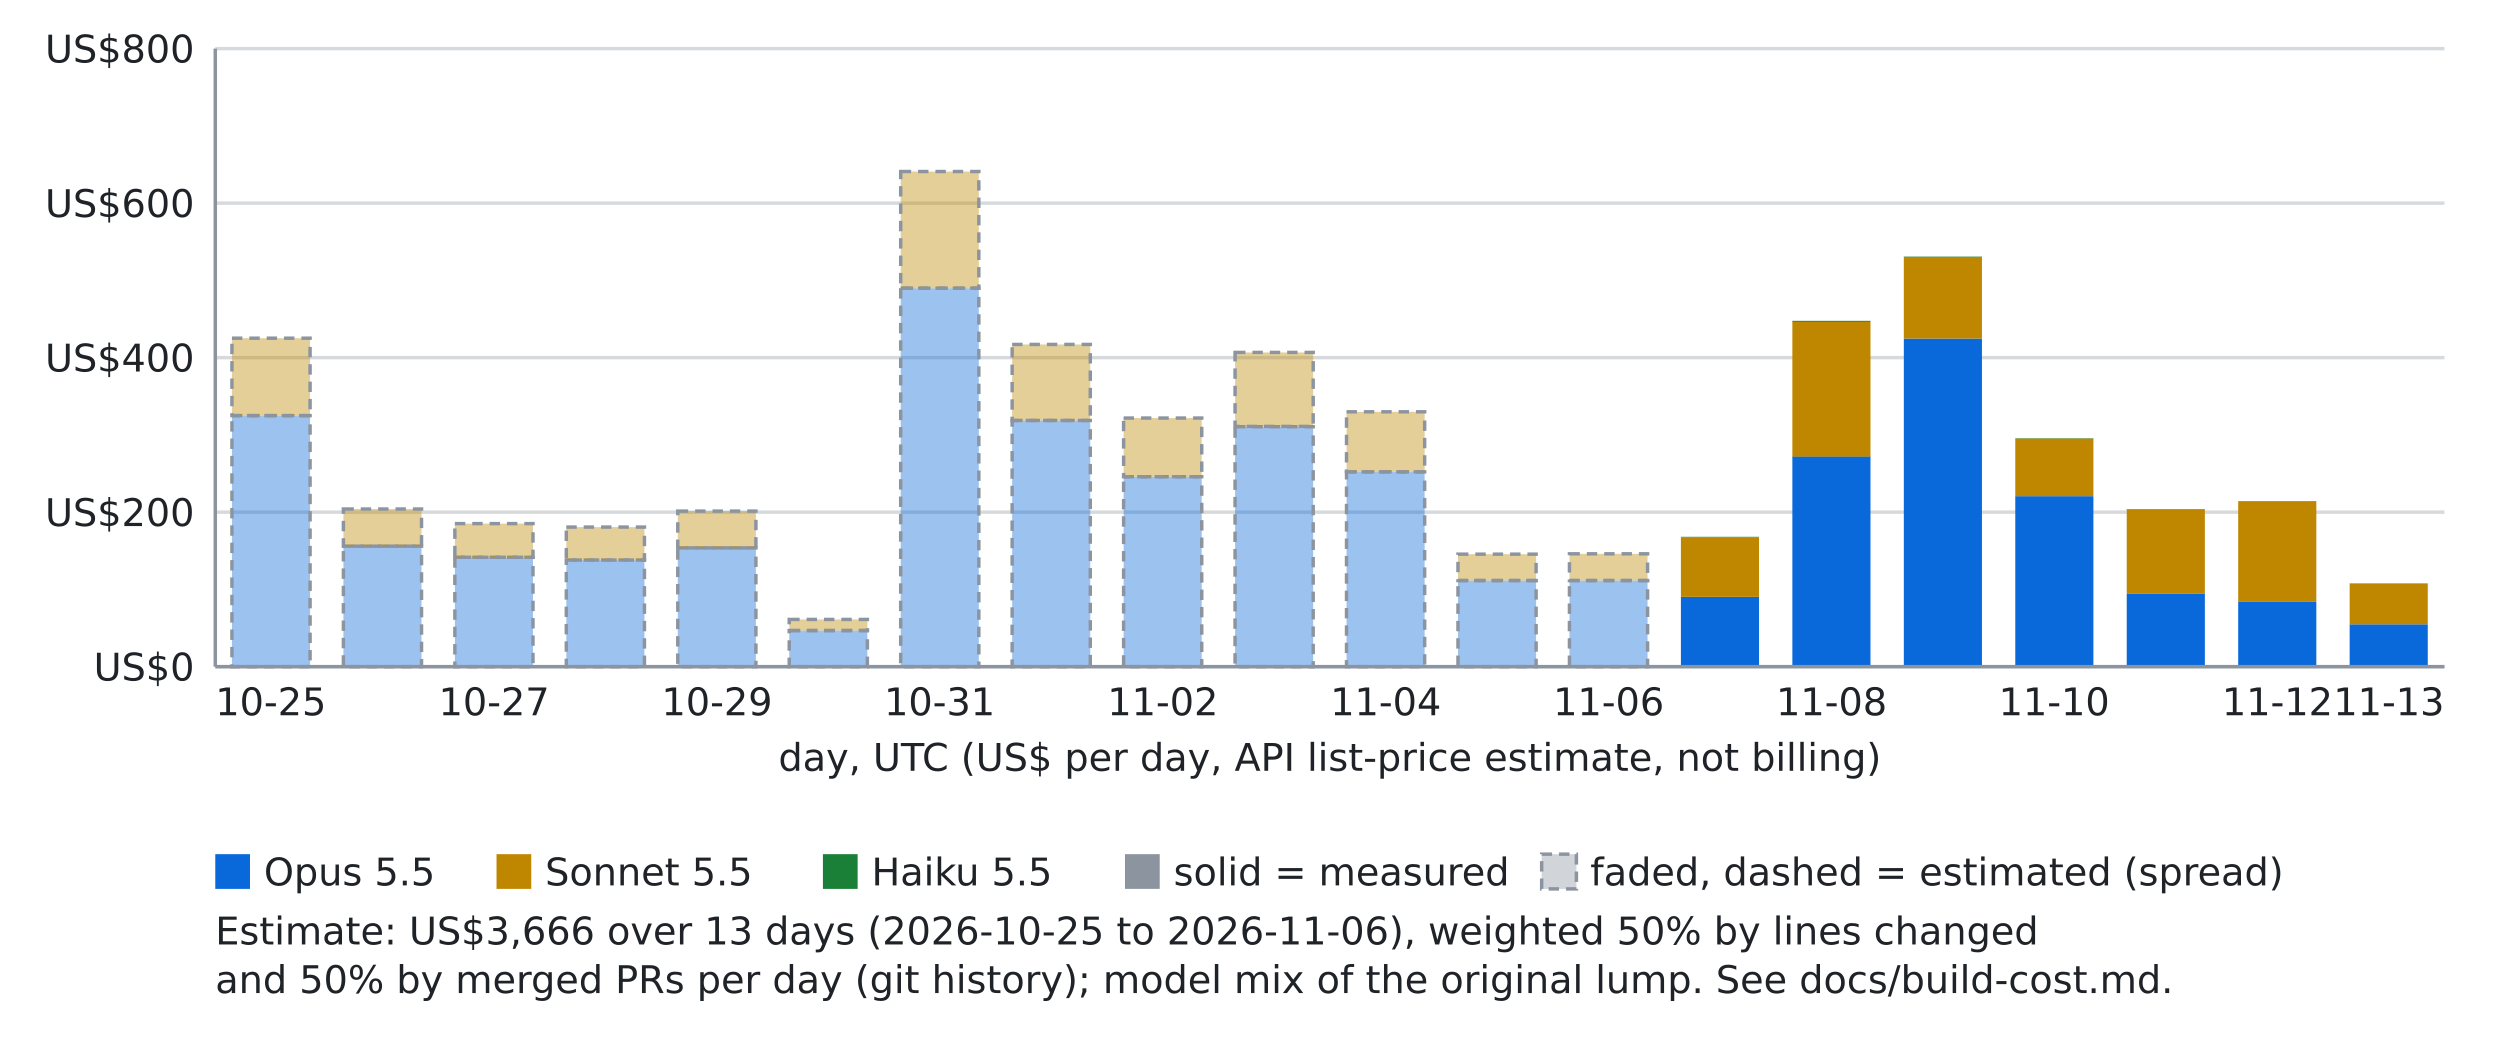
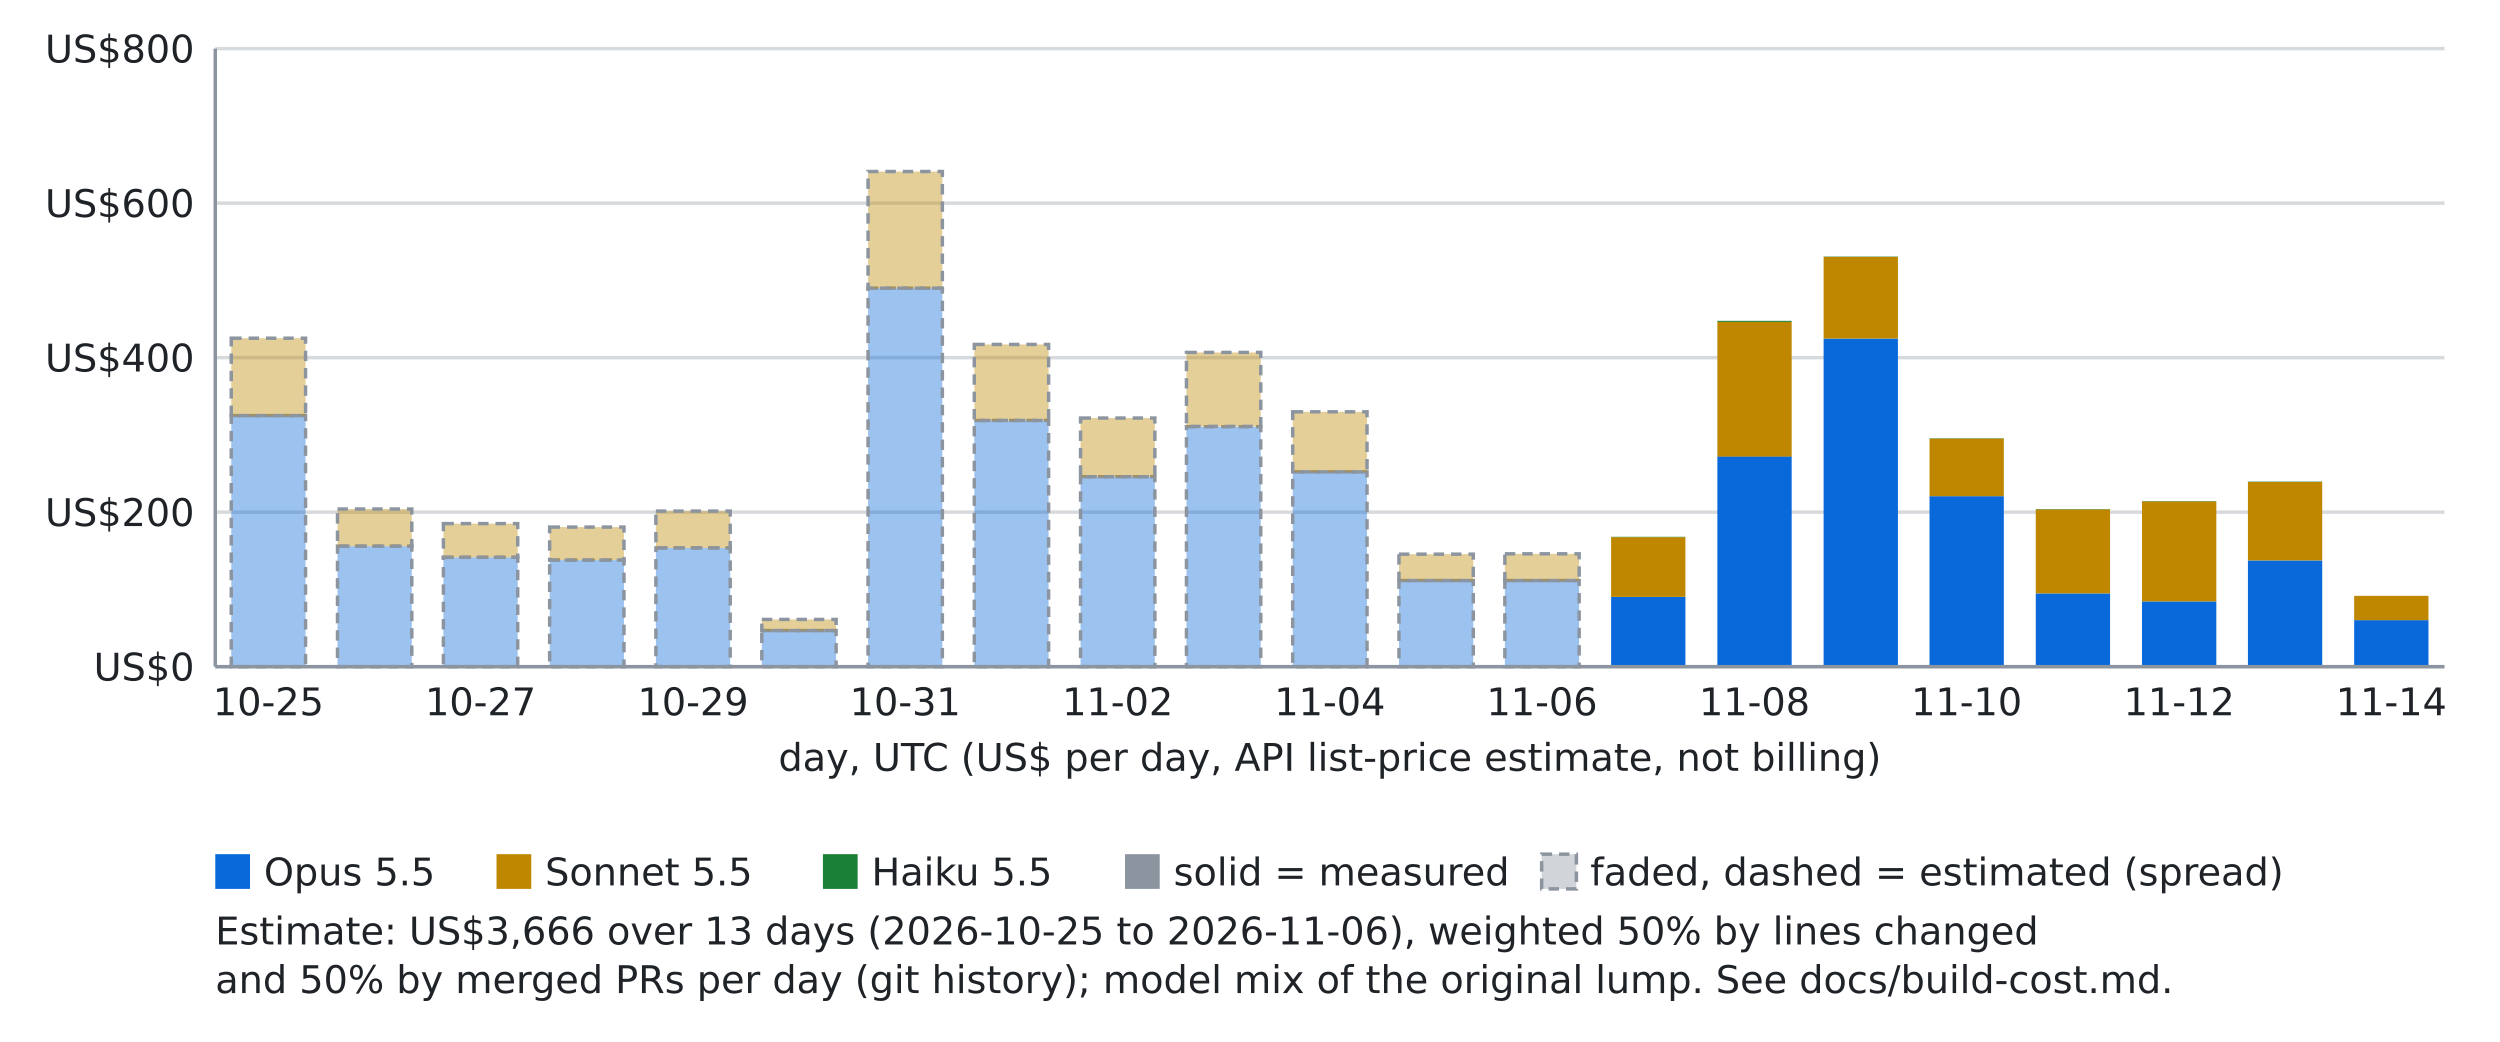
- <svg xmlns="http://www.w3.org/2000/svg" width="720" height="300" viewBox="0 0 720 300" role="img" aria-label="Daily build cost, API list-price estimate, not billing: 2026-10-25 US$425 estimated; 2026-10-26 US$204 estimated; 2026-10-27 US$185 estimated; 2026-10-28 US$181 estimated; 2026-10-29 US$201 estimated; 2026-10-30 US$61 estimated; 2026-10-31 US$641 estimated; 2026-11-01 US$417 estimated; 2026-11-02 US$322 estimated; 2026-11-03 US$407 estimated; 2026-11-04 US$330 estimated; 2026-11-05 US$146 estimated; 2026-11-06 US$146 estimated; 2026-11-07 US$168 measured; 2026-11-08 US$448 measured; 2026-11-09 US$531 measured; 2026-11-10 US$295 measured; 2026-11-11 US$204 measured; 2026-11-12 US$215 measured; 2026-11-13 US$108 measured">
+ <svg xmlns="http://www.w3.org/2000/svg" width="720" height="300" viewBox="0 0 720 300" role="img" aria-label="Daily build cost, API list-price estimate, not billing: 2026-10-25 US$425 estimated; 2026-10-26 US$204 estimated; 2026-10-27 US$185 estimated; 2026-10-28 US$181 estimated; 2026-10-29 US$201 estimated; 2026-10-30 US$61 estimated; 2026-10-31 US$641 estimated; 2026-11-01 US$417 estimated; 2026-11-02 US$322 estimated; 2026-11-03 US$407 estimated; 2026-11-04 US$330 estimated; 2026-11-05 US$146 estimated; 2026-11-06 US$146 estimated; 2026-11-07 US$168 measured; 2026-11-08 US$448 measured; 2026-11-09 US$531 measured; 2026-11-10 US$295 measured; 2026-11-11 US$204 measured; 2026-11-12 US$215 measured; 2026-11-13 US$239 measured; 2026-11-14 US$92 measured">
  <style>text{fill:#1f2328;font:11px Verdana,DejaVu Sans,sans-serif;font-variant-numeric:tabular-nums}.ax{stroke:#8c959f;stroke-width:1}.gr{stroke:#8c959f;stroke-opacity:.35;stroke-width:1}.est{fill-opacity:.4;stroke:#8c959f;stroke-width:1;stroke-dasharray:3 2}.key{fill:#8c959f;fill-opacity:.4;stroke:#8c959f;stroke-dasharray:3 2}.keym{fill:#8c959f}@media (prefers-color-scheme:dark){text{fill:#e6edf3}}.s0{fill:#0969da}.s1{fill:#bf8700}.s2{fill:#1a7f37}.s3{fill:#cf222e}.s4{fill:#8250df}.s5{fill:#6e7781}@media (prefers-color-scheme:dark){.s0{fill:#388bfd}.s1{fill:#d29922}.s2{fill:#3fb950}.s3{fill:#f85149}.s4{fill:#a371f7}.s5{fill:#8b949e}}</style>
  <line class="gr" x1="62" y1="192.0" x2="704" y2="192.0" />
  <text x="56" y="196.0" text-anchor="end">US$0</text>
  <line class="gr" x1="62" y1="147.5" x2="704" y2="147.5" />
  <text x="56" y="151.5" text-anchor="end">US$200</text>
  <line class="gr" x1="62" y1="103.0" x2="704" y2="103.0" />
  <text x="56" y="107.0" text-anchor="end">US$400</text>
  <line class="gr" x1="62" y1="58.5" x2="704" y2="58.5" />
  <text x="56" y="62.5" text-anchor="end">US$600</text>
  <line class="gr" x1="62" y1="14.0" x2="704" y2="14.0" />
  <text x="56" y="18.0" text-anchor="end">US$800</text>
-   <rect x="66.8" y="119.7" width="22.5" height="72.3" class="s0 est" />
-   <rect x="66.8" y="97.4" width="22.5" height="22.3" class="s1 est" />
-   <text x="78.0" y="206" text-anchor="middle">10-25</text>
-   <rect x="98.9" y="157.3" width="22.5" height="34.7" class="s0 est" />
-   <rect x="98.9" y="146.6" width="22.5" height="10.7" class="s1 est" />
-   <rect x="131.0" y="160.5" width="22.5" height="31.5" class="s0 est" />
-   <rect x="131.0" y="150.8" width="22.5" height="9.7" class="s1 est" />
-   <text x="142.3" y="206" text-anchor="middle">10-27</text>
-   <rect x="163.1" y="161.3" width="22.5" height="30.7" class="s0 est" />
-   <rect x="163.1" y="151.8" width="22.5" height="9.5" class="s1 est" />
-   <rect x="195.2" y="157.8" width="22.5" height="34.2" class="s0 est" />
-   <rect x="195.2" y="147.2" width="22.5" height="10.6" class="s1 est" />
-   <text x="206.5" y="206" text-anchor="middle">10-29</text>
-   <rect x="227.3" y="181.6" width="22.5" height="10.4" class="s0 est" />
-   <rect x="227.3" y="178.4" width="22.5" height="3.2" class="s1 est" />
-   <rect x="259.4" y="83.0" width="22.5" height="109.0" class="s0 est" />
-   <rect x="259.4" y="49.4" width="22.5" height="33.6" class="s1 est" />
-   <text x="270.6" y="206" text-anchor="middle">10-31</text>
-   <rect x="291.5" y="121.1" width="22.5" height="70.9" class="s0 est" />
-   <rect x="291.5" y="99.2" width="22.5" height="21.9" class="s1 est" />
-   <rect x="323.6" y="137.3" width="22.5" height="54.7" class="s0 est" />
-   <rect x="323.6" y="120.4" width="22.5" height="16.9" class="s1 est" />
-   <text x="334.9" y="206" text-anchor="middle">11-02</text>
-   <rect x="355.7" y="122.9" width="22.5" height="69.1" class="s0 est" />
-   <rect x="355.7" y="101.5" width="22.5" height="21.3" class="s1 est" />
-   <rect x="387.8" y="135.9" width="22.5" height="56.1" class="s0 est" />
-   <rect x="387.8" y="118.6" width="22.5" height="17.3" class="s1 est" />
-   <text x="399.1" y="206" text-anchor="middle">11-04</text>
-   <rect x="419.9" y="167.2" width="22.5" height="24.8" class="s0 est" />
-   <rect x="419.9" y="159.6" width="22.5" height="7.6" class="s1 est" />
-   <rect x="452.0" y="167.2" width="22.5" height="24.8" class="s0 est" />
-   <rect x="452.0" y="159.5" width="22.5" height="7.7" class="s1 est" />
-   <text x="463.3" y="206" text-anchor="middle">11-06</text>
-   <rect x="484.1" y="171.9" width="22.5" height="20.1" class="s0" />
-   <rect x="484.1" y="154.7" width="22.5" height="17.2" class="s1" />
-   <rect x="484.1" y="154.6" width="22.5" height="0.1" class="s2" />
-   <rect x="516.2" y="131.4" width="22.5" height="60.6" class="s0" />
-   <rect x="516.2" y="92.7" width="22.5" height="38.8" class="s1" />
-   <rect x="516.2" y="92.4" width="22.5" height="0.3" class="s2" />
-   <text x="527.5" y="206" text-anchor="middle">11-08</text>
-   <rect x="548.3" y="97.5" width="22.5" height="94.5" class="s0" />
-   <rect x="548.3" y="74.0" width="22.5" height="23.5" class="s1" />
-   <rect x="548.3" y="73.8" width="22.5" height="0.1" class="s2" />
-   <rect x="580.4" y="142.9" width="22.5" height="49.1" class="s0" />
-   <rect x="580.4" y="126.3" width="22.5" height="16.6" class="s1" />
-   <rect x="580.4" y="126.3" width="22.5" height="0.1" class="s2" />
-   <text x="591.6" y="206" text-anchor="middle">11-10</text>
-   <rect x="612.5" y="170.9" width="22.5" height="21.1" class="s0" />
-   <rect x="612.5" y="146.7" width="22.5" height="24.2" class="s1" />
-   <rect x="612.5" y="146.7" width="22.5" height="0.1" class="s2" />
-   <rect x="644.6" y="173.2" width="22.5" height="18.8" class="s0" />
-   <rect x="644.6" y="144.4" width="22.5" height="28.8" class="s1" />
-   <rect x="644.6" y="144.3" width="22.5" height="0.1" class="s2" />
-   <text x="655.9" y="206" text-anchor="middle">11-12</text>
-   <rect x="676.7" y="179.8" width="22.5" height="12.2" class="s0" />
-   <rect x="676.7" y="168.1" width="22.5" height="11.7" class="s1" />
-   <rect x="676.7" y="168.1" width="22.5" height="0.1" class="s2" />
-   <text x="688.0" y="206" text-anchor="middle">11-13</text>
+   <rect x="66.6" y="119.7" width="21.4" height="72.3" class="s0 est" />
+   <rect x="66.6" y="97.4" width="21.4" height="22.3" class="s1 est" />
+   <text x="77.3" y="206" text-anchor="middle">10-25</text>
+   <rect x="97.2" y="157.3" width="21.4" height="34.7" class="s0 est" />
+   <rect x="97.2" y="146.6" width="21.4" height="10.7" class="s1 est" />
+   <rect x="127.7" y="160.5" width="21.4" height="31.5" class="s0 est" />
+   <rect x="127.7" y="150.8" width="21.4" height="9.7" class="s1 est" />
+   <text x="138.4" y="206" text-anchor="middle">10-27</text>
+   <rect x="158.3" y="161.3" width="21.4" height="30.7" class="s0 est" />
+   <rect x="158.3" y="151.8" width="21.4" height="9.5" class="s1 est" />
+   <rect x="188.9" y="157.8" width="21.4" height="34.2" class="s0 est" />
+   <rect x="188.9" y="147.2" width="21.4" height="10.6" class="s1 est" />
+   <text x="199.6" y="206" text-anchor="middle">10-29</text>
+   <rect x="219.4" y="181.6" width="21.4" height="10.4" class="s0 est" />
+   <rect x="219.4" y="178.4" width="21.4" height="3.2" class="s1 est" />
+   <rect x="250.0" y="83.0" width="21.4" height="109.0" class="s0 est" />
+   <rect x="250.0" y="49.4" width="21.4" height="33.6" class="s1 est" />
+   <text x="260.7" y="206" text-anchor="middle">10-31</text>
+   <rect x="280.6" y="121.1" width="21.4" height="70.9" class="s0 est" />
+   <rect x="280.6" y="99.2" width="21.4" height="21.9" class="s1 est" />
+   <rect x="311.2" y="137.3" width="21.4" height="54.7" class="s0 est" />
+   <rect x="311.2" y="120.4" width="21.4" height="16.9" class="s1 est" />
+   <text x="321.9" y="206" text-anchor="middle">11-02</text>
+   <rect x="341.7" y="122.9" width="21.4" height="69.1" class="s0 est" />
+   <rect x="341.7" y="101.5" width="21.4" height="21.3" class="s1 est" />
+   <rect x="372.3" y="135.9" width="21.4" height="56.1" class="s0 est" />
+   <rect x="372.3" y="118.6" width="21.4" height="17.3" class="s1 est" />
+   <text x="383.0" y="206" text-anchor="middle">11-04</text>
+   <rect x="402.9" y="167.2" width="21.4" height="24.8" class="s0 est" />
+   <rect x="402.9" y="159.6" width="21.4" height="7.6" class="s1 est" />
+   <rect x="433.4" y="167.2" width="21.4" height="24.8" class="s0 est" />
+   <rect x="433.4" y="159.5" width="21.4" height="7.7" class="s1 est" />
+   <text x="444.1" y="206" text-anchor="middle">11-06</text>
+   <rect x="464.0" y="171.9" width="21.4" height="20.1" class="s0" />
+   <rect x="464.0" y="154.7" width="21.4" height="17.2" class="s1" />
+   <rect x="464.0" y="154.6" width="21.4" height="0.1" class="s2" />
+   <rect x="494.6" y="131.4" width="21.4" height="60.6" class="s0" />
+   <rect x="494.6" y="92.7" width="21.4" height="38.8" class="s1" />
+   <rect x="494.6" y="92.4" width="21.4" height="0.3" class="s2" />
+   <text x="505.3" y="206" text-anchor="middle">11-08</text>
+   <rect x="525.2" y="97.5" width="21.4" height="94.5" class="s0" />
+   <rect x="525.2" y="74.0" width="21.4" height="23.5" class="s1" />
+   <rect x="525.2" y="73.8" width="21.4" height="0.1" class="s2" />
+   <rect x="555.7" y="142.9" width="21.4" height="49.1" class="s0" />
+   <rect x="555.7" y="126.3" width="21.4" height="16.6" class="s1" />
+   <rect x="555.7" y="126.3" width="21.4" height="0.1" class="s2" />
+   <text x="566.4" y="206" text-anchor="middle">11-10</text>
+   <rect x="586.3" y="170.9" width="21.4" height="21.1" class="s0" />
+   <rect x="586.3" y="146.7" width="21.4" height="24.2" class="s1" />
+   <rect x="586.3" y="146.7" width="21.4" height="0.1" class="s2" />
+   <rect x="616.9" y="173.2" width="21.4" height="18.8" class="s0" />
+   <rect x="616.9" y="144.4" width="21.4" height="28.8" class="s1" />
+   <rect x="616.9" y="144.3" width="21.4" height="0.1" class="s2" />
+   <text x="627.6" y="206" text-anchor="middle">11-12</text>
+   <rect x="647.4" y="161.4" width="21.4" height="30.6" class="s0" />
+   <rect x="647.4" y="138.8" width="21.4" height="22.6" class="s1" />
+   <rect x="647.4" y="138.7" width="21.4" height="0.1" class="s2" />
+   <rect x="678.0" y="178.6" width="21.4" height="13.4" class="s0" />
+   <rect x="678.0" y="171.6" width="21.4" height="7.0" class="s1" />
+   <rect x="678.0" y="171.6" width="21.4" height="0.0" class="s2" />
+   <text x="688.7" y="206" text-anchor="middle">11-14</text>
  <line class="ax" x1="62" y1="14" x2="62" y2="192" />
  <line class="ax" x1="62" y1="192" x2="704" y2="192" />
  <text x="383" y="222" text-anchor="middle">day, UTC (US$ per day, API list-price estimate, not billing)</text>
  <rect x="62" y="246" width="10" height="10" class="s0" />
  <text x="76" y="255">Opus 5.5</text>
  <rect x="143" y="246" width="10" height="10" class="s1" />
  <text x="157" y="255">Sonnet 5.5</text>
  <rect x="237" y="246" width="10" height="10" class="s2" />
  <text x="251" y="255">Haiku 5.5</text>
  <rect x="324" y="246" width="10" height="10" class="keym" />
  <text x="338" y="255">solid = measured</text>
  <rect x="444" y="246" width="10" height="10" class="key" />
  <text x="458" y="255">faded, dashed = estimated (spread)</text>
  <text x="62" y="272">Estimate: US$3,666 over 13 days (2026-10-25 to 2026-11-06), weighted 50% by lines changed</text>
  <text x="62" y="286">and 50% by merged PRs per day (git history); model mix of the original lump. See docs/build-cost.md.</text>
</svg>
